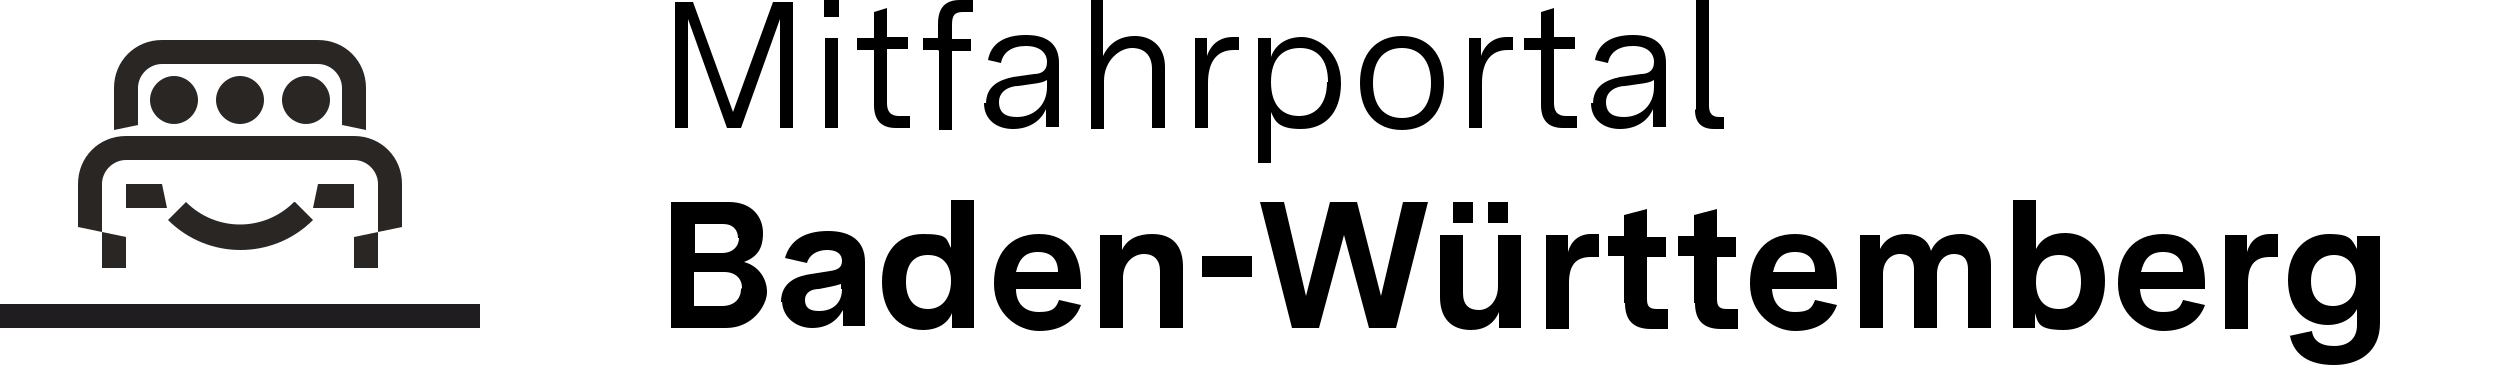
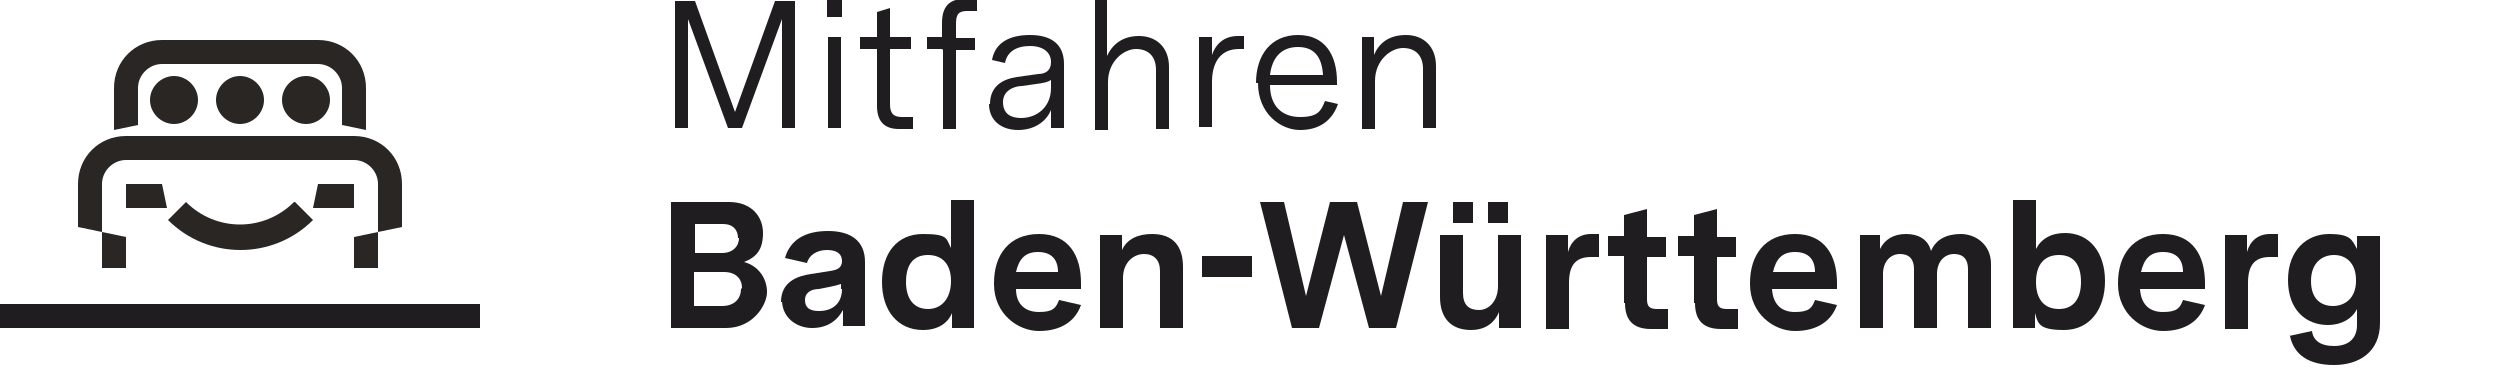
<svg xmlns="http://www.w3.org/2000/svg" id="Ebene_1" version="1.1" viewBox="0 0 250 37">
  <defs>
    <style>
      .st0 {
-         isolation: isolate;
+         fill: #1f1d20;
      }

      .st1 {
        fill: #1f1d20;
      }

      .st2 {
        fill: #2a2623;
      }
    </style>
  </defs>
  <g id="Text" class="st0">
-     <g id="Mitfahrportal">
-       <path d="M67.3.2h2l4,11L77.3.2h2v12.6h-1.3V1.9l-3.9,10.9h-1.4l-3.9-10.9v10.9h-1.3V.2h-.2Z" />
-       <path d="M82.4,0h1.5v1.7h-1.5V0ZM82.5,3.8h1.3v9h-1.3V3.8Z" />
-       <path d="M87.4,10.6v-5.6h-1.7v-1.2h1.7V1.2l1.3-.4v2.9h2.1v1.2h-2.1v5.4c0,.8.3,1.3,1.2,1.3h1.1v1.2h-1.4c-1.4,0-2.2-.7-2.2-2.3h0Z" />
-       <path d="M93.8,5h-1.5v-1.2h1.5v-1.4C93.8.8,94.5,0,96,0h1.3v1.2h-1c-.9,0-1.1.4-1.1,1.3v1.4h1.9v1.2h-1.9v7.9h-1.3v-7.9h0Z" />
-       <path d="M98.6,10.4c0-1.8,1.3-2.4,2.7-2.7l2.1-.3c.7,0,1.3-.3,1.3-1.2s-.7-1.6-2.1-1.6-2.3.6-2.5,1.7l-1.3-.3c.3-1.7,1.7-2.5,3.8-2.5s3.3.9,3.3,2.8v6.4h-1.3v-1.8c-.5,1.2-1.7,2-3.3,2s-2.9-.9-2.9-2.6h.2ZM104.7,8.9v-.9c-.3.2-.7.3-1.5.4l-1.4.2c-.7,0-1.9.4-1.9,1.6s.8,1.5,1.8,1.5c1.6,0,3-1.1,3-3v.2Z" />
-       <path d="M109,0h1.3v5.6c.5-1.1,1.5-2,3.2-2s3,1.1,3,3.1v6.1h-1.3v-5.9c0-1.4-.8-2.1-2-2.1s-2.8,1.2-2.8,3.3v4.8h-1.3V0h0Z" />
-       <path d="M119.4,3.8h1.3v1.8c.4-1.2,1.3-1.9,2.6-1.9h.6v1.3h-.5c-1.9,0-2.6,1.4-2.6,3.3v4.5h-1.3V3.8h-.1Z" />
-       <path d="M125.8,3.8h1.3v1.9c.4-1.2,1.5-2,3.1-2s3.9,1.5,3.9,4.6-1.7,4.6-4,4.6-2.6-.8-3-1.7v5.1h-1.3V3.8ZM132.8,8.2c0-2.3-1.1-3.4-2.8-3.4s-2.9,1-2.9,3.4,1.2,3.4,2.8,3.4,2.8-1.1,2.8-3.4h0Z" />
-       <path d="M136,8.3c0-2.9,1.6-4.7,4.2-4.7s4.2,1.8,4.2,4.7-1.6,4.7-4.2,4.7-4.2-1.8-4.2-4.7ZM143.1,8.3c0-2.2-1.1-3.5-2.9-3.5s-2.9,1.2-2.9,3.5,1.1,3.5,2.9,3.5,2.9-1.2,2.9-3.5Z" />
-       <path d="M146.8,3.8h1.3v1.8c.4-1.2,1.3-1.9,2.6-1.9h.6v1.3h-.5c-1.9,0-2.6,1.4-2.6,3.3v4.5h-1.3V3.8h-.1Z" />
-       <path d="M154.1,10.6v-5.6h-1.7v-1.2h1.7V1.2l1.3-.4v2.9h2.1v1.2h-2.1v5.4c0,.8.3,1.3,1.2,1.3h1.1v1.2h-1.4c-1.4,0-2.2-.7-2.2-2.3h0Z" />
-       <path d="M159.3,10.4c0-1.8,1.3-2.4,2.7-2.7l2.1-.3c.7,0,1.3-.3,1.3-1.2s-.7-1.6-2.1-1.6-2.3.6-2.5,1.7l-1.3-.3c.3-1.7,1.7-2.5,3.8-2.5s3.3.9,3.3,2.8v6.4h-1.3v-1.8c-.5,1.2-1.7,2-3.3,2s-2.9-.9-2.9-2.6h.2ZM165.4,8.9v-.9c-.3.2-.7.3-1.5.4l-1.4.2c-.7,0-1.9.4-1.9,1.6s.8,1.5,1.8,1.5c1.6,0,3-1.1,3-3v.2Z" />
-       <path d="M169.6,10.9V0h1.3v10.6c0,.7.3,1.1,1,1.1h.5v1.2h-1c-1.2,0-1.9-.6-1.9-1.9h0Z" />
+     <g id="Mitfahren">
+       <path d="M67.5.1h2l4,11.1L77.5.1h2v12.7h-1.3V1.9l-4,10.9h-1.4l-4-10.9v10.9h-1.3s0-12.7,0-12.7Z" />
+       <path d="M82.7,0h1.5v1.7h-1.5V0ZM82.8,3.7h1.3v9.1h-1.3V3.7Z" />
+       <path d="M87.7,10.5v-5.6h-1.7v-1.2h1.7V1.2l1.3-.4v2.9h2.1v1.2h-2.1v5.5c0,.9.3,1.3,1.2,1.3h1.1v1.2h-1.4c-1.4,0-2.2-.7-2.2-2.3h0Z" />
+       <path d="M94.2,4.9h-1.5v-1.2h1.5v-1.4c0-1.6.7-2.4,2.2-2.4h1.3v1.2h-1c-.9,0-1.1.4-1.1,1.3v1.4h1.9v1.2h-1.9v7.9h-1.3v-7.9h0Z" />
+       <path d="M99,10.4c0-1.8,1.3-2.5,2.7-2.7l2.1-.3c.7,0,1.3-.3,1.3-1.2s-.7-1.6-2.1-1.6-2.3.6-2.5,1.7l-1.3-.3c.3-1.7,1.7-2.5,3.8-2.5s3.4.9,3.4,2.9v6.4h-1.3v-1.8c-.5,1.2-1.7,2-3.3,2s-2.9-.9-2.9-2.6h.1ZM105.1,8.9v-.9c-.3.2-.7.3-1.5.4l-1.4.2c-.7,0-1.9.4-1.9,1.6s.8,1.6,1.8,1.6c1.6,0,3-1.1,3-3h0Z" />
+       <path d="M109.4,0h1.3v5.6c.5-1.1,1.5-2,3.2-2s3,1.1,3,3.1v6.2h-1.3v-5.9c0-1.4-.8-2.1-2-2.1s-2.8,1.2-2.8,3.3v4.8h-1.3V0h0Z" />
+       <path d="M119.9,3.7h1.3v1.8c.4-1.2,1.3-1.9,2.6-1.9h.6v1.3h-.5c-1.9,0-2.7,1.4-2.7,3.3v4.5h-1.3V3.7Z" />
+       <path d="M125.6,8.3c0-2.8,1.5-4.8,4.2-4.8s3.9,2,3.9,4.7v.3h-6.7c0,2.1,1.2,3.2,3,3.2s2.1-.6,2.5-1.6l1.3.3c-.6,1.7-1.9,2.6-3.8,2.6s-4.2-1.6-4.2-4.7h-.2ZM132.3,7.5c-.1-1.7-.8-2.8-2.5-2.8s-2.6,1.1-2.8,2.8h5.3Z" />
+       <path d="M136.1,3.7h1.3v1.8c.5-1.2,1.5-2,3.2-2s3,1.1,3,3.1v6.2h-1.3v-5.9c0-1.4-.8-2.1-2-2.1s-2.8,1.2-2.8,3.3v4.8h-1.3V3.7h0Z" />
    </g>
    <g id="Baden-Württemberg">
      <path d="M67.1,20.2h5.8c2.3,0,3.4,1.5,3.4,3.1s-.6,2.4-1.9,2.9c1.5.4,2.3,1.7,2.3,3s-1.4,3.6-4.1,3.6h-5.5s0-12.6,0-12.6ZM73.8,23.8c0-.8-.5-1.4-1.5-1.4h-2.8v2.9h2.7c1.1,0,1.7-.7,1.7-1.5h0ZM74.2,28.8c0-.9-.6-1.6-1.8-1.6h-3v3.4h2.8c1.3,0,1.9-.8,1.9-1.7h0Z" />
-       <path d="M78.1,30.2c0-2,1.6-2.6,3-2.8l1.9-.3c.7-.1,1.2-.3,1.2-1s-.5-1.1-1.5-1.1-1.8.5-2,1.3l-2.2-.5c.5-1.8,2-2.7,4.3-2.7s3.7,1,3.7,3.1v6.4h-2.2v-1.6c-.6,1.1-1.6,1.8-3.1,1.8s-3-1-3-2.8v.2ZM84.1,28.9v-.5c-.3.1-.7.2-1.2.3l-1,.2c-.7,0-1.4.3-1.4,1.1s.5,1.1,1.4,1.1c1.4,0,2.3-.8,2.3-2.2h-.1Z" />
+       <path d="M78.1,30.2c0-2,1.6-2.6,3-2.8l1.9-.3c.7-.1,1.2-.3,1.2-1s-.5-1.1-1.5-1.1-1.8.5-2,1.3l-2.2-.5c.5-1.8,2-2.7,4.3-2.7s3.7,1,3.7,3.1v6.4h-2.2v-1.6c-.6,1.1-1.6,1.8-3.1,1.8s-3-1-3-2.8v.2s0,0-.1,0ZM84.1,28.9v-.5c-.3.1-.7.2-1.2.3l-1,.2c-.7,0-1.4.3-1.4,1.1s.5,1.1,1.4,1.1c1.4,0,2.3-.8,2.3-2.2h-.1Z" />
      <path d="M88.2,28.2c0-2.9,1.5-4.8,4.1-4.8s2.3.5,2.8,1.4v-4.8h2.3v12.8h-2.2v-1.5c-.4,1-1.4,1.7-2.9,1.7-2.5,0-4.1-1.9-4.1-4.8ZM95.1,28.1c0-1.6-.8-2.6-2.3-2.6s-2.2,1-2.2,2.7.8,2.7,2.2,2.7,2.3-1.1,2.3-2.8Z" />
      <path d="M99.4,28.3c0-2.8,1.5-4.9,4.5-4.9s4.2,2.2,4.2,4.9v.6h-6.5c0,1.5.9,2.3,2.3,2.3s1.7-.4,2-1.2l2.2.5c-.6,1.7-2.1,2.6-4.2,2.6s-4.5-1.7-4.5-4.7h0ZM105.8,27.2c0-1.3-.7-2-2-2s-1.9.7-2.2,2h4.2Z" />
      <path d="M110,23.5h2.2v1.5c.5-1.1,1.6-1.6,3-1.6,2.1,0,3.1,1.2,3.1,3.3v6.1h-2.3v-5.7c0-1.1-.6-1.7-1.6-1.7s-2.1.8-2.1,2.4v5h-2.3s0-9.3,0-9.3Z" />
      <path d="M120.2,25.6h5v2.1h-5v-2.1Z" />
      <path d="M125.9,20.2h2.5l2.2,9.4,2.4-9.4h2.7l2.4,9.4,2.2-9.4h2.5l-3.2,12.6h-2.7l-2.5-9.3-2.5,9.3h-2.7l-3.2-12.6h0Z" />
      <path d="M144,29.6v-6.1h2.3v5.8c0,1.2.6,1.7,1.6,1.7s1.9-.9,1.9-2.4v-5.1h2.3v9.3h-2.2v-1.6c-.5,1.2-1.5,1.8-2.8,1.8-2,0-3.1-1.2-3.1-3.3h0ZM145.3,20.2h2v2.1h-2v-2.1ZM148.8,20.2h2v2.1h-2v-2.1Z" />
      <path d="M154.6,23.5h2.2v1.7c.3-1.1,1.1-1.8,2.3-1.8h.8v2.3h-.8c-1.6,0-2.2.9-2.2,2.6v4.6h-2.3v-9.3h0Z" />
      <path d="M162.4,30.2v-4.6h-1.6v-2h1.6v-2.1l2.3-.6v2.8h1.9v2h-1.9v4.2c0,.7.2,1,1,1h1.1v2h-1.7c-1.8,0-2.6-.9-2.6-2.6h-.1Z" />
      <path d="M169.4,30.2v-4.6h-1.6v-2h1.6v-2.1l2.3-.6v2.8h1.9v2h-1.9v4.2c0,.7.2,1,1,1h1.1v2h-1.7c-1.8,0-2.6-.9-2.6-2.6h-.1Z" />
      <path d="M175,28.3c0-2.8,1.5-4.9,4.5-4.9s4.2,2.2,4.2,4.9v.6h-6.5c.1,1.5.9,2.3,2.3,2.3s1.7-.4,2-1.2l2.2.5c-.6,1.7-2.1,2.6-4.2,2.6s-4.5-1.7-4.5-4.7h0ZM181.5,27.2c0-1.3-.7-2-2-2s-1.9.7-2.2,2h4.2Z" />
      <path d="M185.7,23.5h2.3v1.4c.5-1,1.4-1.5,2.6-1.5s2.2.5,2.5,1.7c.5-1.2,1.6-1.7,3-1.7s3,1,3,3v6.4h-2.3v-5.9c0-1-.5-1.5-1.4-1.5s-1.7.7-1.7,2v5.4h-2.3v-5.9c0-1-.5-1.5-1.4-1.5s-1.7.7-1.7,2v5.4h-2.3v-9.3h-.3Z" />
      <path d="M203.5,31.3v1.5h-2.2v-12.8h2.3v4.9c.5-1,1.5-1.6,2.9-1.6,2.5,0,4,2,4,4.8s-1.5,4.9-4.1,4.9-2.6-.7-2.9-1.7ZM208.1,28.2c0-1.7-.7-2.7-2.2-2.7s-2.3,1-2.3,2.7.8,2.7,2.3,2.7,2.2-1.1,2.2-2.7Z" />
      <path d="M211.8,28.3c0-2.8,1.5-4.9,4.5-4.9s4.2,2.2,4.2,4.9v.6h-6.5c.1,1.5.9,2.3,2.3,2.3s1.7-.4,2-1.2l2.2.5c-.6,1.7-2.1,2.6-4.2,2.6s-4.5-1.7-4.5-4.7h0ZM218.3,27.2c0-1.3-.7-2-2-2s-1.9.7-2.2,2h4.2Z" />
      <path d="M222.5,23.5h2.2v1.7c.3-1.1,1.1-1.8,2.3-1.8h.8v2.3h-.8c-1.6,0-2.2.9-2.2,2.6v4.6h-2.3v-9.3h0Z" />
      <path d="M228.9,33.6l2.3-.5c.1.9.8,1.5,2.2,1.5s2.3-.7,2.3-2.1v-1.6c-.5,1-1.6,1.6-2.9,1.6-2.2,0-4-1.5-4-4.5s1.9-4.6,4.1-4.6,2.3.6,2.8,1.5v-1.3h2.3v8.7c0,2.9-2.1,4.2-4.6,4.2s-4-1-4.4-2.9h-.1ZM235.6,28c0-1.7-1-2.5-2.2-2.5s-2.3.8-2.3,2.6,1,2.5,2.2,2.5,2.3-.8,2.3-2.5h0Z" />
    </g>
  </g>
  <g id="Logo">
    <rect class="st1" y="30.4" width="48" height="2.4" />
    <path class="st2" d="M35.4,13.6H12.6c-2.7,0-4.8,2.1-4.8,4.8v4.3l2.4.5v-4.8c0-1.3,1.1-2.4,2.4-2.4h22.8c1.3,0,2.4,1.1,2.4,2.4v4.8l2.4-.5v-4.3c0-2.7-2.1-4.8-4.8-4.8Z" />
    <path class="st2" d="M17.4,7.6c-1.3,0-2.4,1.1-2.4,2.4s1.1,2.4,2.4,2.4,2.4-1.1,2.4-2.4-1.1-2.4-2.4-2.4Z" />
    <path class="st2" d="M24,7.6c-1.3,0-2.4,1.1-2.4,2.4s1.1,2.4,2.4,2.4,2.4-1.1,2.4-2.4-1.1-2.4-2.4-2.4Z" />
    <path class="st2" d="M30.6,7.6c-1.3,0-2.4,1.1-2.4,2.4s1.1,2.4,2.4,2.4,2.4-1.1,2.4-2.4-1.1-2.4-2.4-2.4Z" />
    <path class="st2" d="M31.8,4h-15.6c-2.7,0-4.8,2.1-4.8,4.8v4.2l2.4-.5v-3.7c0-1.3,1.1-2.4,2.4-2.4h15.6c1.3,0,2.4,1.1,2.4,2.4v3.7l2.4.5v-4.2c0-2.7-2.1-4.8-4.8-4.8Z" />
    <polygon class="st2" points="12.6 26.8 10.2 26.8 10.2 23.2 12.6 23.7 12.6 26.8" />
    <polygon class="st2" points="35.4 26.8 37.8 26.8 37.8 23.2 35.4 23.7 35.4 26.8" />
    <polygon class="st2" points="16.7 20.8 12.6 20.8 12.6 18.4 16.2 18.4 16.7 20.8" />
    <polygon class="st2" points="35.4 20.8 31.3 20.8 31.8 18.4 35.4 18.4 35.4 20.8" />
-     <path class="st2" d="M29.4,20.2c-3,3-7.8,3-10.8,0l-1.8,1.8c4,4,10.5,4,14.5,0l-1.8-1.8Z" />
+     <path class="st2" d="M29.4,20.2c-3,3-7.8,3-10.8,0l-1.8,1.8c4,4,10.5,4,14.5,0l-1.8-1.8h-.1Z" />
  </g>
</svg>
